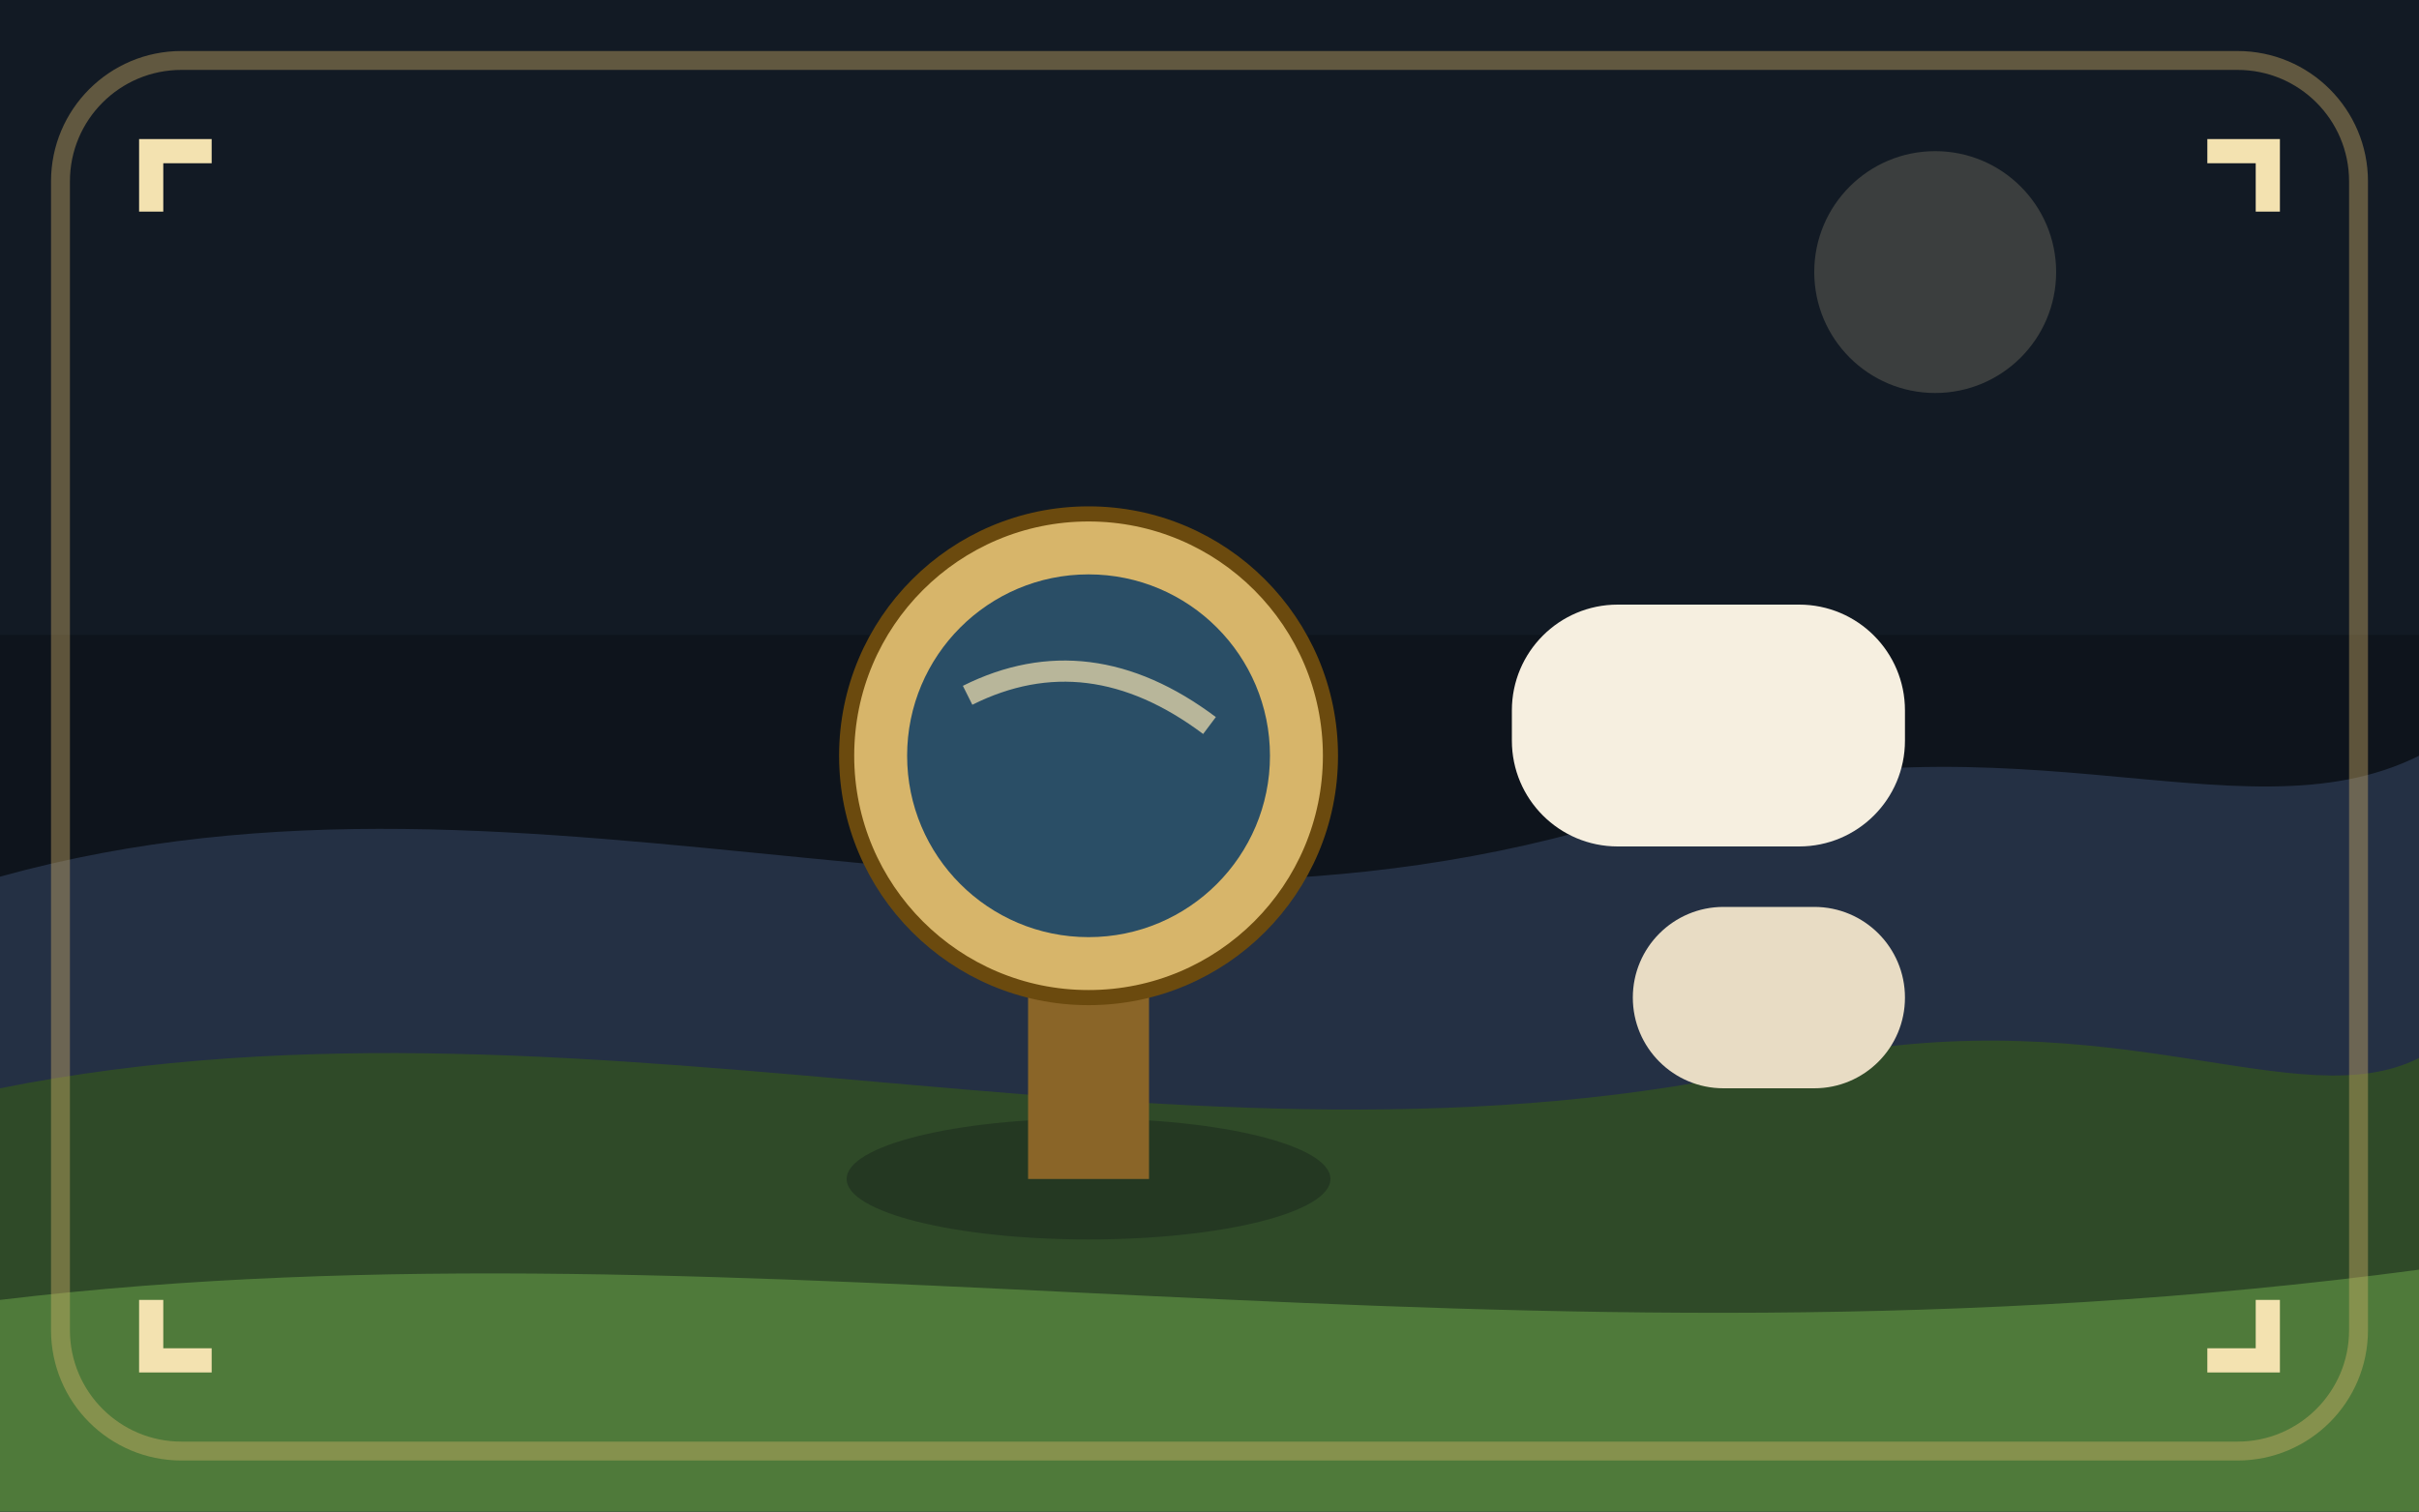
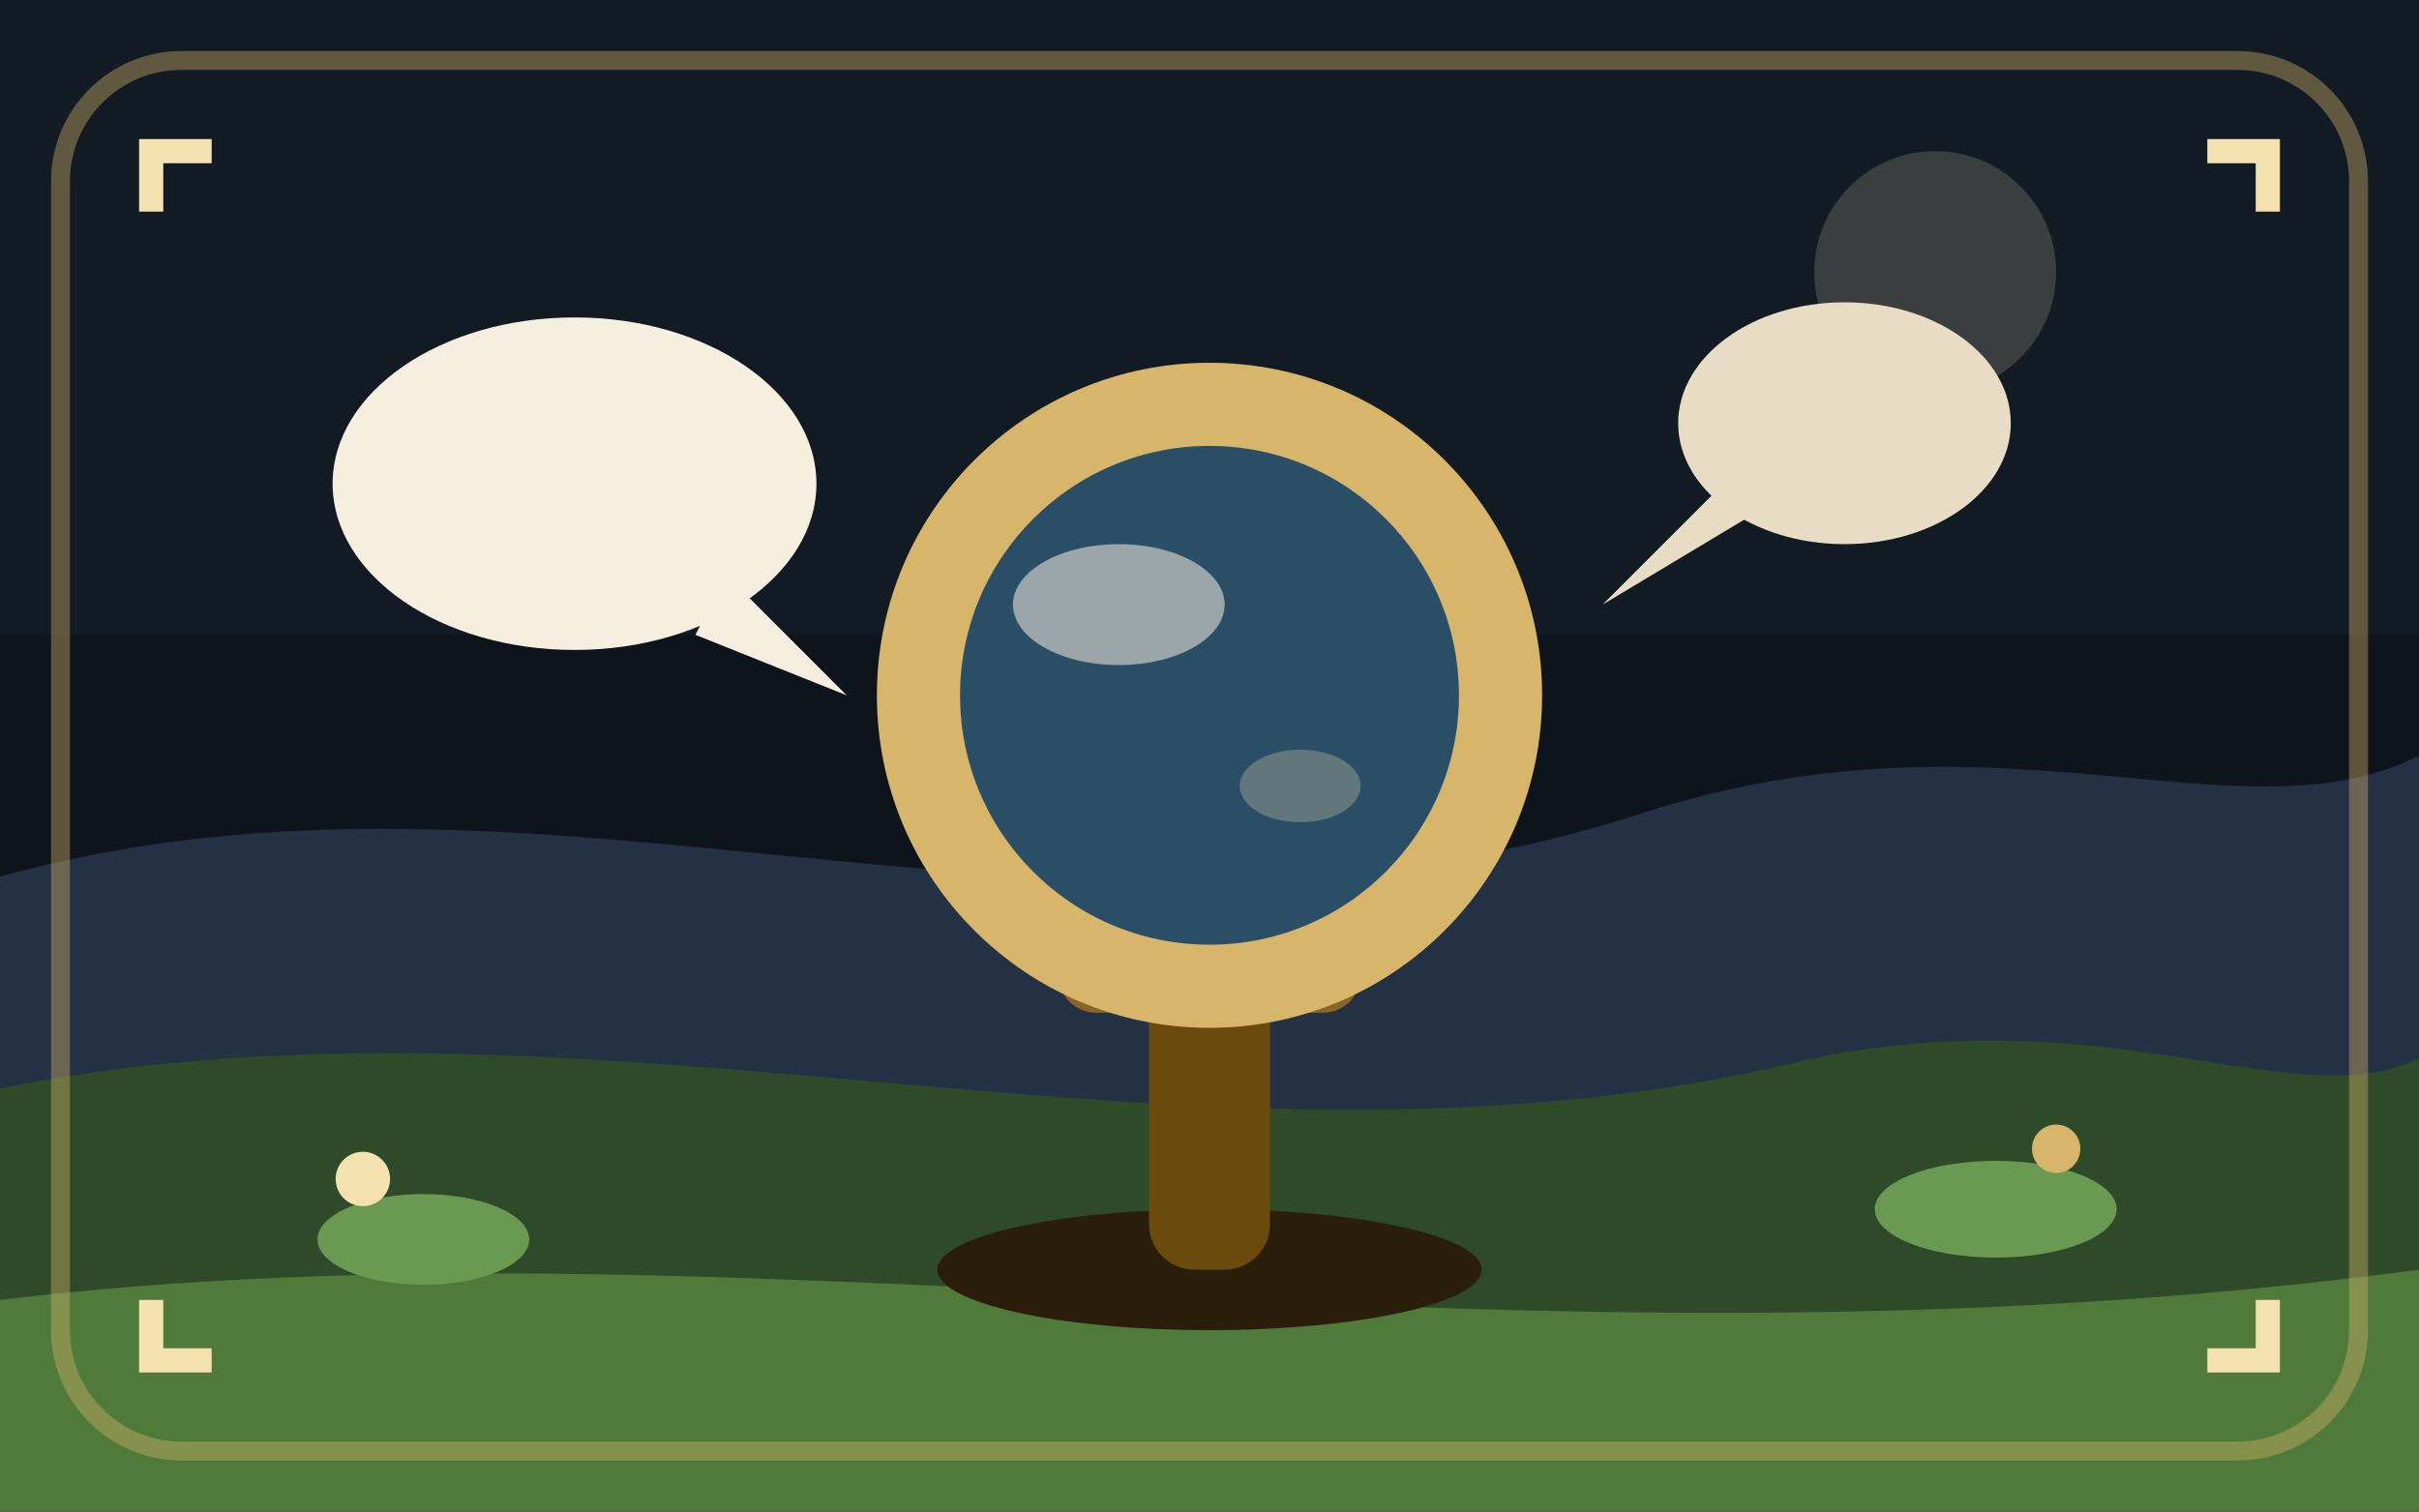
<svg xmlns="http://www.w3.org/2000/svg" viewBox="0 0 160 100">
  <rect width="160" height="100" fill="#0e141c" />
  <rect width="160" height="42" fill="#121a24" />
  <circle cx="128" cy="18" r="8" fill="#f3e2b0" opacity="0.18" />
  <path d="M0 58 C36 48 70 66 108 54 C132 46 148 56 160 50 V100 H0 Z" fill="#243044" />
  <path d="M0 72 C40 64 80 80 120 70 C140 66 152 74 160 70 V100 H0 Z" fill="#2f4a28" />
  <path d="M0 86 C50 80 100 92 160 84 V100 H0 Z" fill="#4f7a3a" />
-   <ellipse cx="72" cy="78" rx="16" ry="4" fill="#0a0f15" opacity="0.3" />
-   <rect x="68" y="58" width="8" height="20" fill="#8a6528" />
-   <circle cx="72" cy="50" r="16" fill="#d7b56a" stroke="#6b4a0e" />
-   <circle cx="72" cy="50" r="12" fill="#2a4e66" />
-   <path d="M64 46 Q72 42 80 48" fill="none" stroke="#f3e2b0" stroke-width="1.4" opacity="0.7" />
-   <rect x="100" y="40" width="26" height="16" rx="7" fill="#f6efe0" />
-   <rect x="108" y="60" width="18" height="12" rx="6" fill="#e8dcc4" />
+   <ellipse cx="28" cy="82" rx="7" ry="3" fill="#6a9a52" />
+   <ellipse cx="132" cy="80" rx="8" ry="3.2" fill="#6a9a52" />
+   <circle cx="24" cy="78" r="1.8" fill="#f3e2b0" />
+   <circle cx="136" cy="76" r="1.6" fill="#d7b56a" />
+   <ellipse cx="38" cy="32" rx="16" ry="11" fill="#f6efe0" />
+   <path d="M48 38 L56 46 L46 42 Z" fill="#f6efe0" />
+   <ellipse cx="122" cy="28" rx="11" ry="8" fill="#e8dcc4" />
+   <path d="M114 32 L106 40 L116 34 Z" fill="#e8dcc4" />
+   <ellipse cx="80" cy="84" rx="18" ry="4" fill="#2a1d0a" />
+   <rect x="76" y="64" width="8" height="20" rx="3" fill="#6b4a0e" />
+   <rect x="70" y="62" width="20" height="5" rx="2.5" fill="#8a6528" />
+   <circle cx="80" cy="46" r="22" fill="#d7b56a" />
+   <circle cx="80" cy="46" r="16.5" fill="#2a4e66" />
+   <ellipse cx="74" cy="40" rx="7" ry="4" fill="#f6efe0" opacity="0.55" />
+   <ellipse cx="86" cy="52" rx="4" ry="2.4" fill="#f3e2b0" opacity="0.28" />
  <rect x="4" y="4" width="152" height="92" rx="8" fill="none" stroke="#d7b56a" stroke-opacity="0.4" stroke-width="1.25" />
  <g fill="none" stroke="#f3e2b0" stroke-width="1.6" stroke-linecap="butt">
    <path d="M10 14 V10 H14" />
    <path d="M146 10 H150 V14" />
    <path d="M10 86 V90 H14" />
    <path d="M150 86 V90 H146" />
  </g>
</svg>
